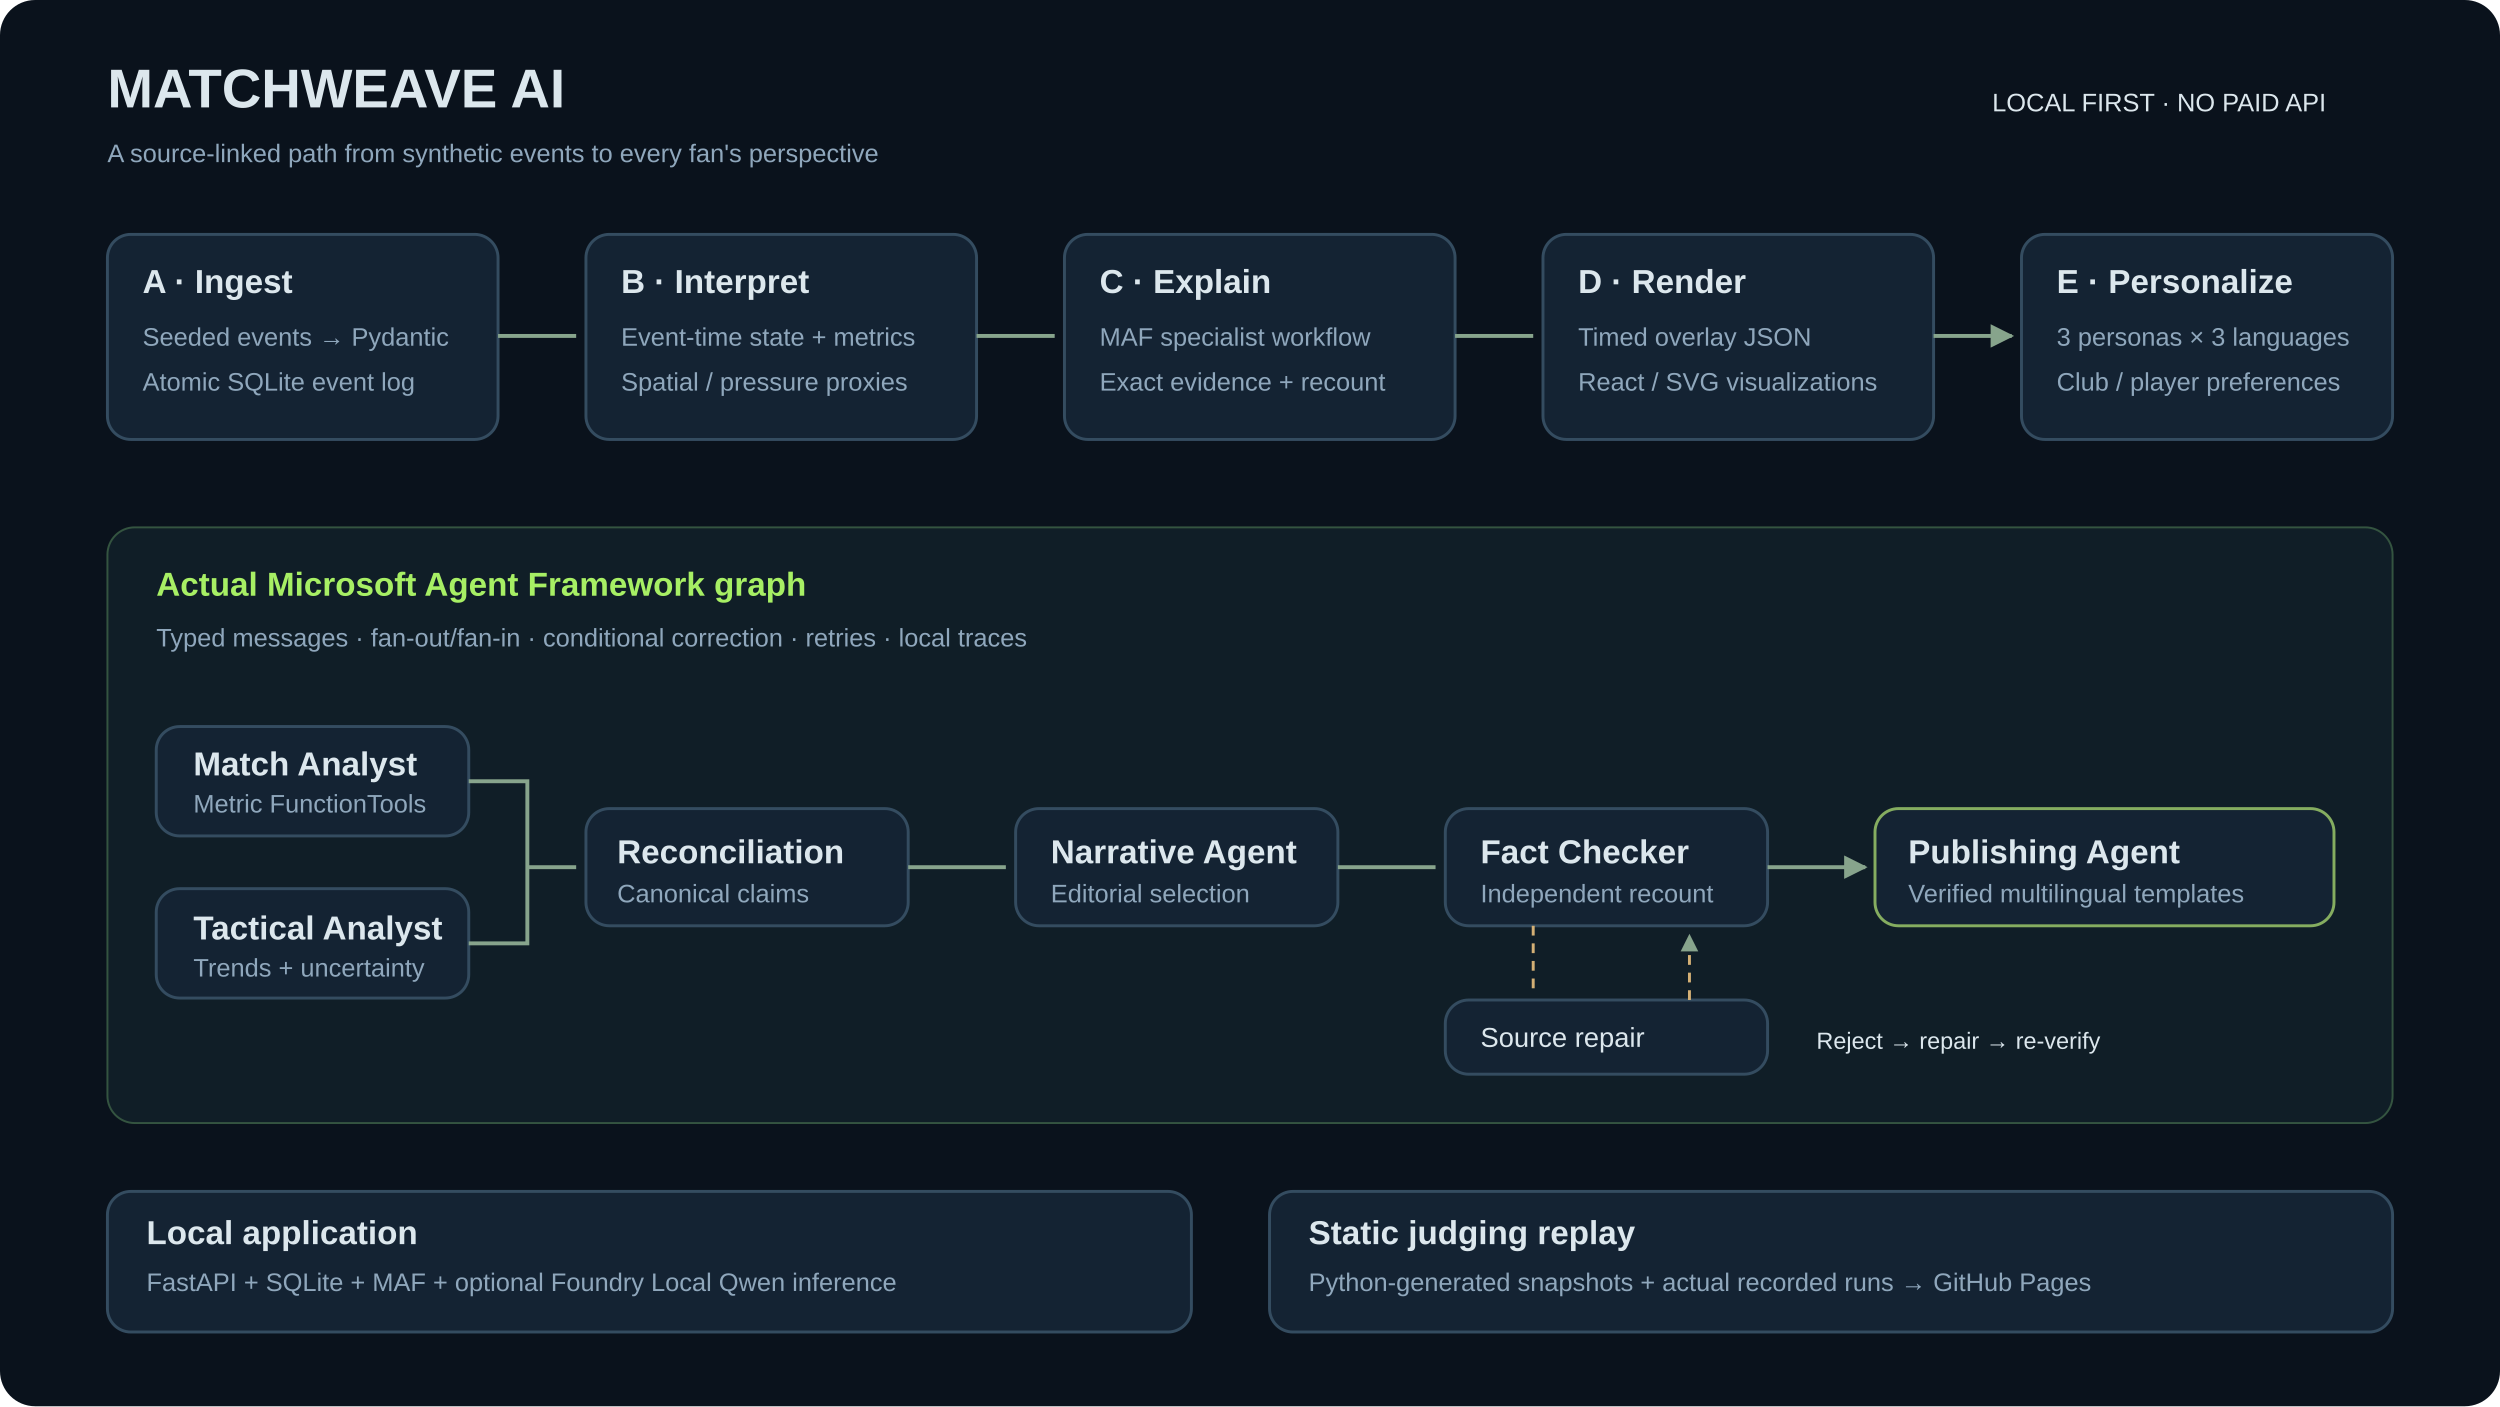
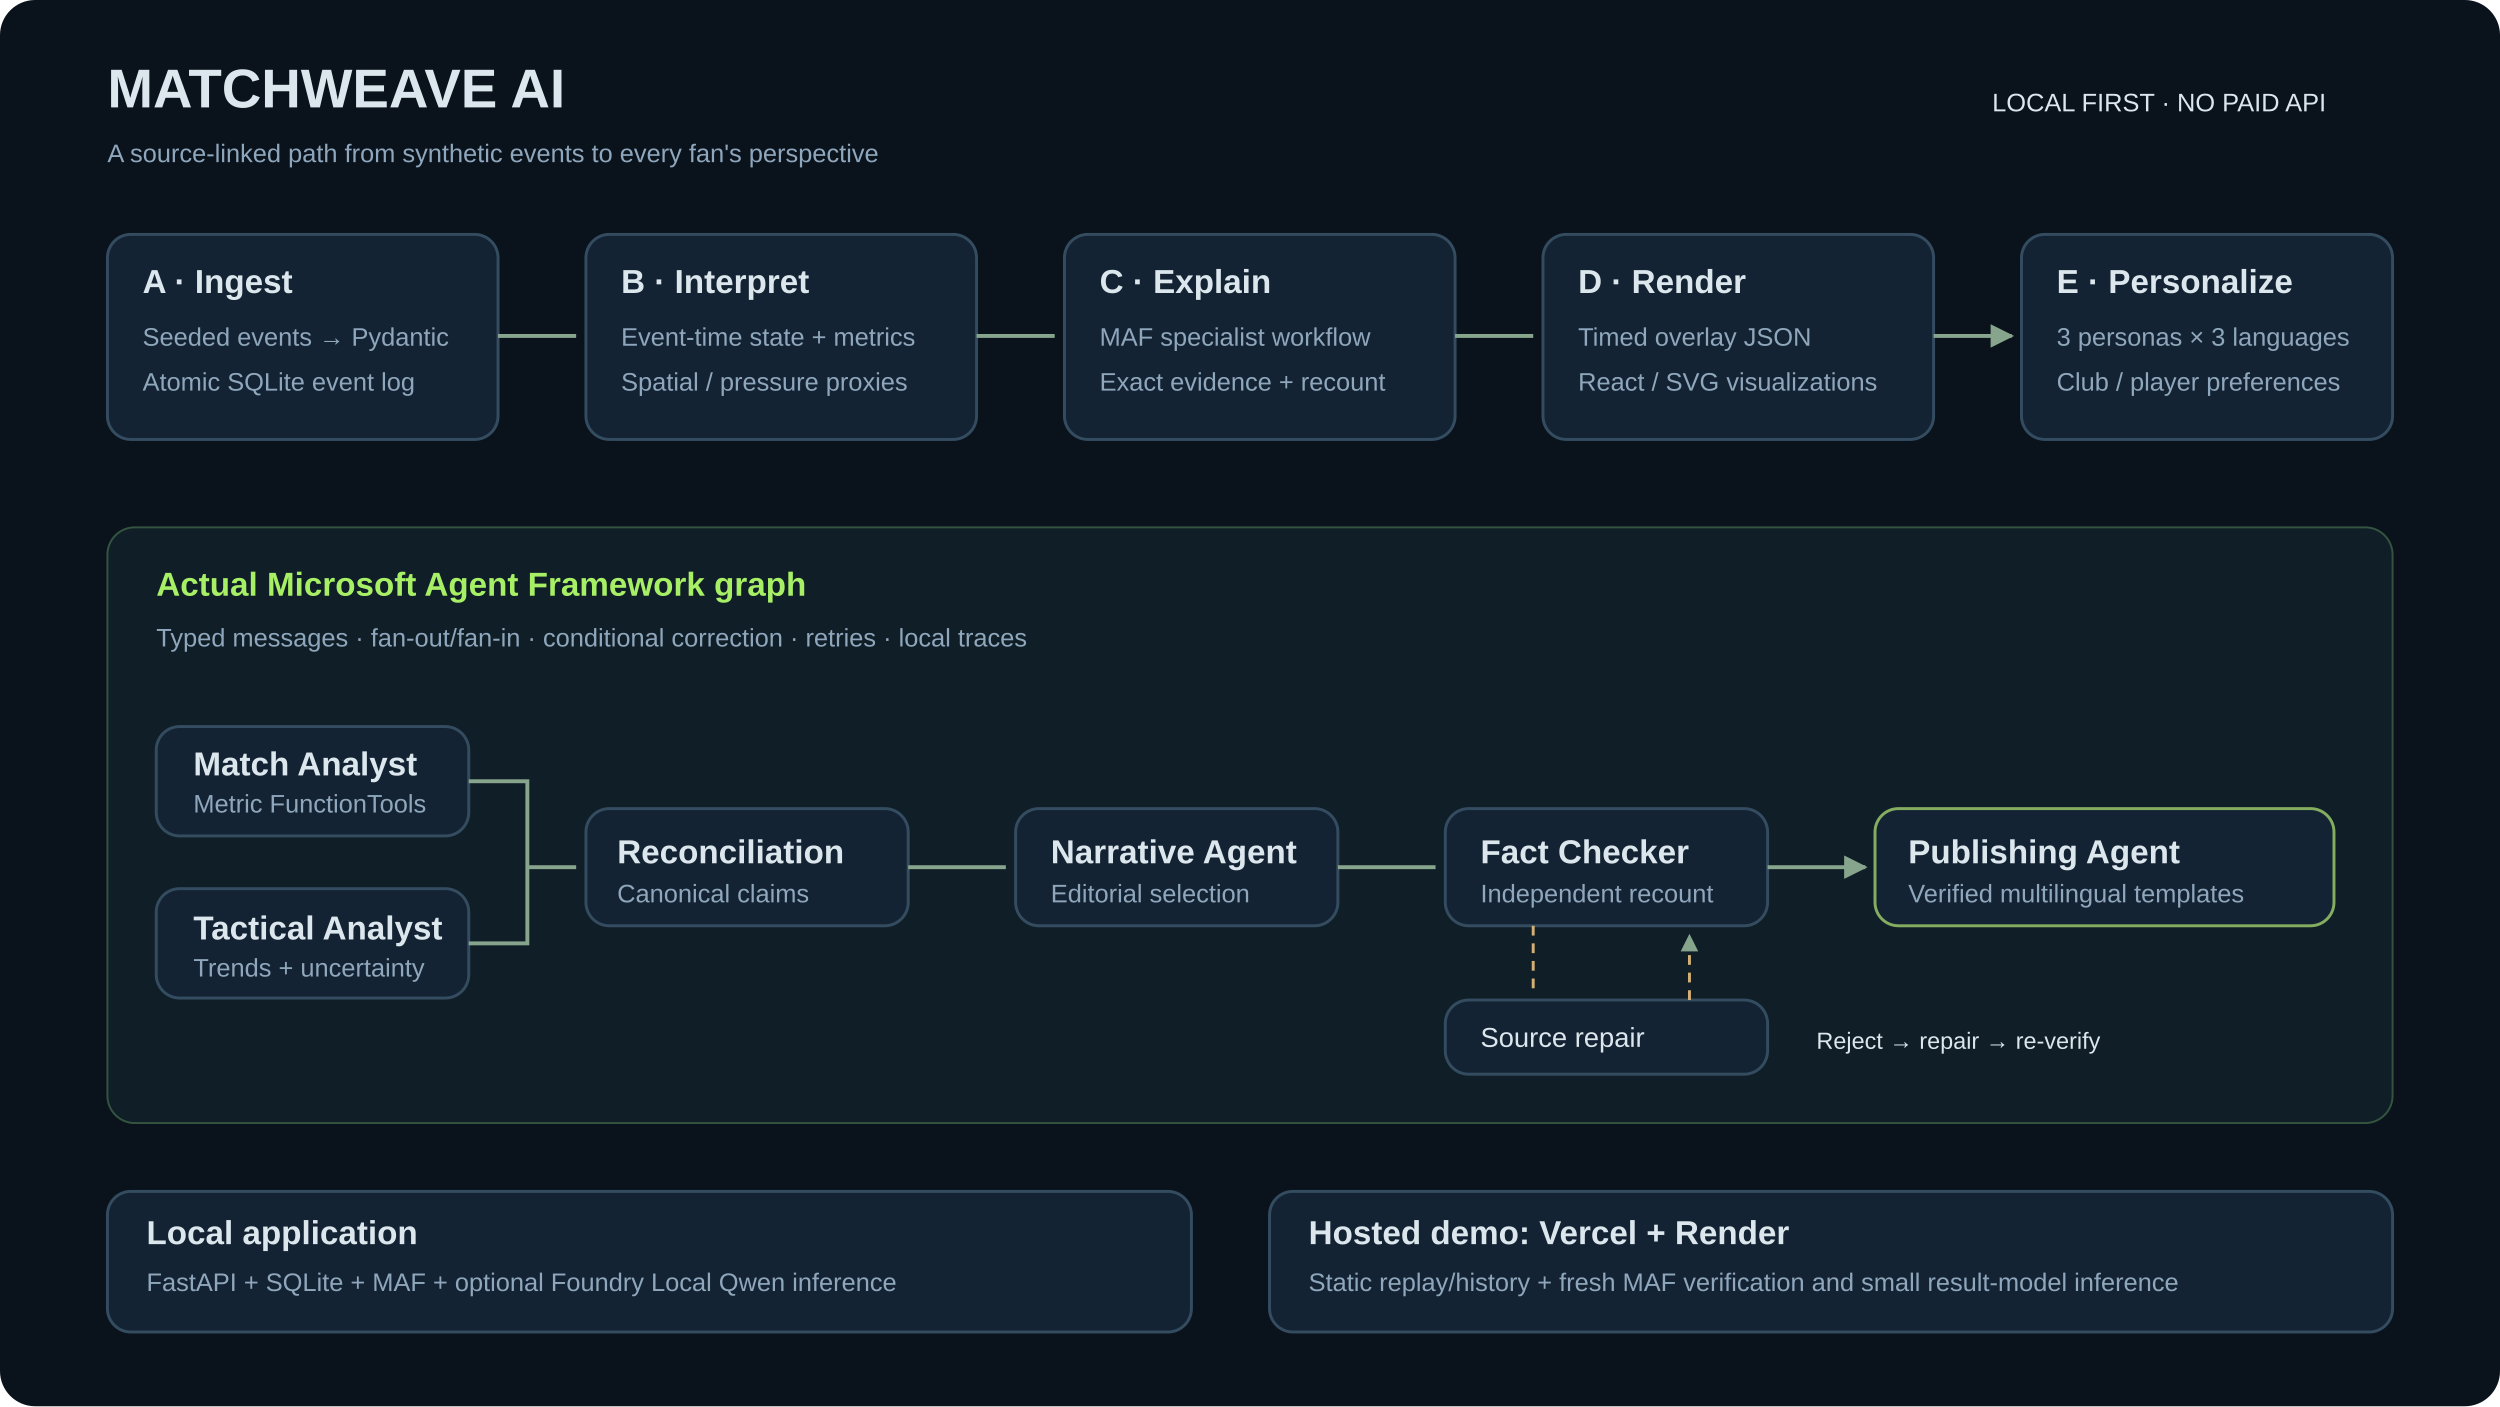
<svg xmlns="http://www.w3.org/2000/svg" width="1280" height="720" viewBox="0 0 1280 720">
  <defs>
    <marker id="a" viewBox="0 0 10 10" refX="9" refY="5" markerWidth="6" markerHeight="6" orient="auto-start-reverse">
      <path d="M0 0L10 5L0 10Z" fill="#87a48c" />
    </marker>
    <style>text{font-family:Arial,sans-serif;fill:#dce7ed} .small{font-size:13px;fill:#8fa7bc}.head{font-size:17px;font-weight:bold}.box{fill:#142333;stroke:#344c60;stroke-width:1.5;rx:12}.line{fill:none;stroke:#87a48c;stroke-width:2;marker-end:url(#a)}</style>
  </defs>
  <rect width="1280" height="720" rx="18" fill="#0a121c" />
  <text x="55" y="55" font-size="28" font-weight="bold">MATCHWEAVE AI</text>
  <text x="55" y="83" class="small">A source-linked path from synthetic events to every fan's perspective</text>
  <text x="1020" y="57" fill="#a7ef64" font-size="13">LOCAL FIRST · NO PAID API</text>
  <g transform="translate(55 120)">
    <rect class="box" width="200" height="105" />
    <text x="18" y="30" class="head">A · Ingest</text>
    <text x="18" y="57" class="small">Seeded events → Pydantic</text>
    <text x="18" y="80" class="small">Atomic SQLite event log</text>
  </g>
  <g transform="translate(300 120)">
    <rect class="box" width="200" height="105" />
    <text x="18" y="30" class="head">B · Interpret</text>
    <text x="18" y="57" class="small">Event-time state + metrics</text>
    <text x="18" y="80" class="small">Spatial / pressure proxies</text>
  </g>
  <g transform="translate(545 120)">
    <rect class="box" width="200" height="105" />
    <text x="18" y="30" class="head">C · Explain</text>
    <text x="18" y="57" class="small">MAF specialist workflow</text>
    <text x="18" y="80" class="small">Exact evidence + recount</text>
  </g>
  <g transform="translate(790 120)">
    <rect class="box" width="200" height="105" />
    <text x="18" y="30" class="head">D · Render</text>
    <text x="18" y="57" class="small">Timed overlay JSON</text>
    <text x="18" y="80" class="small">React / SVG visualizations</text>
  </g>
  <g transform="translate(1035 120)">
    <rect class="box" width="190" height="105" />
    <text x="18" y="30" class="head">E · Personalize</text>
    <text x="18" y="57" class="small">3 personas × 3 languages</text>
    <text x="18" y="80" class="small">Club / player preferences</text>
  </g>
  <path class="line" d="M255 172H295M500 172H540M745 172H785M990 172H1030" />
  <rect x="55" y="270" width="1170" height="305" rx="14" fill="#101e27" stroke="#345440" />
  <text x="80" y="305" class="head" style="fill:#a7ef64">Actual Microsoft Agent Framework graph</text>
  <text x="80" y="331" class="small">Typed messages · fan-out/fan-in · conditional correction · retries · local traces</text>
  <rect x="80" y="372" width="160" height="56" class="box" />
  <text x="99" y="397" class="head">Match Analyst</text>
  <text x="99" y="416" class="small">Metric FunctionTools</text>
  <rect x="80" y="455" width="160" height="56" class="box" />
  <text x="99" y="481" class="head">Tactical Analyst</text>
  <text x="99" y="500" class="small">Trends + uncertainty</text>
  <rect x="300" y="414" width="165" height="60" class="box" />
  <text x="316" y="442" class="head">Reconciliation</text>
  <text x="316" y="462" class="small">Canonical claims</text>
  <rect x="520" y="414" width="165" height="60" class="box" />
  <text x="538" y="442" class="head">Narrative Agent</text>
  <text x="538" y="462" class="small">Editorial selection</text>
  <rect x="740" y="414" width="165" height="60" class="box" />
  <text x="758" y="442" class="head">Fact Checker</text>
  <text x="758" y="462" class="small">Independent recount</text>
  <rect x="960" y="414" width="235" height="60" class="box" style="stroke:#85ad60" />
  <text x="977" y="442" class="head">Publishing Agent</text>
  <text x="977" y="462" class="small">Verified multilingual templates</text>
  <path class="line" d="M240 400H270V444H295M240 483H270V444H295M465 444H515M685 444H735M905 444H955" />
  <rect x="740" y="512" width="165" height="38" class="box" />
  <text x="758" y="536" font-size="14">Source repair</text>
  <path d="M785 474V507M865 512V479" fill="none" stroke="#d4b075" stroke-width="1.5" stroke-dasharray="5 4" marker-end="url(#a)" />
  <text x="930" y="537" font-size="12" fill="#d4b075">Reject → repair → re-verify</text>
  <rect x="55" y="610" width="555" height="72" class="box" />
  <text x="75" y="637" class="head">Local application</text>
  <text x="75" y="661" class="small">FastAPI + SQLite + MAF + optional Foundry Local Qwen inference</text>
  <rect x="650" y="610" width="575" height="72" class="box" />
-   <text x="670" y="637" class="head">Static judging replay</text>
-   <text x="670" y="661" class="small">Python-generated snapshots + actual recorded runs → GitHub Pages</text>
+   <text x="670" y="637" class="head">Hosted demo: Vercel + Render</text>
+   <text x="670" y="661" class="small">Static replay/history + fresh MAF verification and small result-model inference</text>
</svg>
